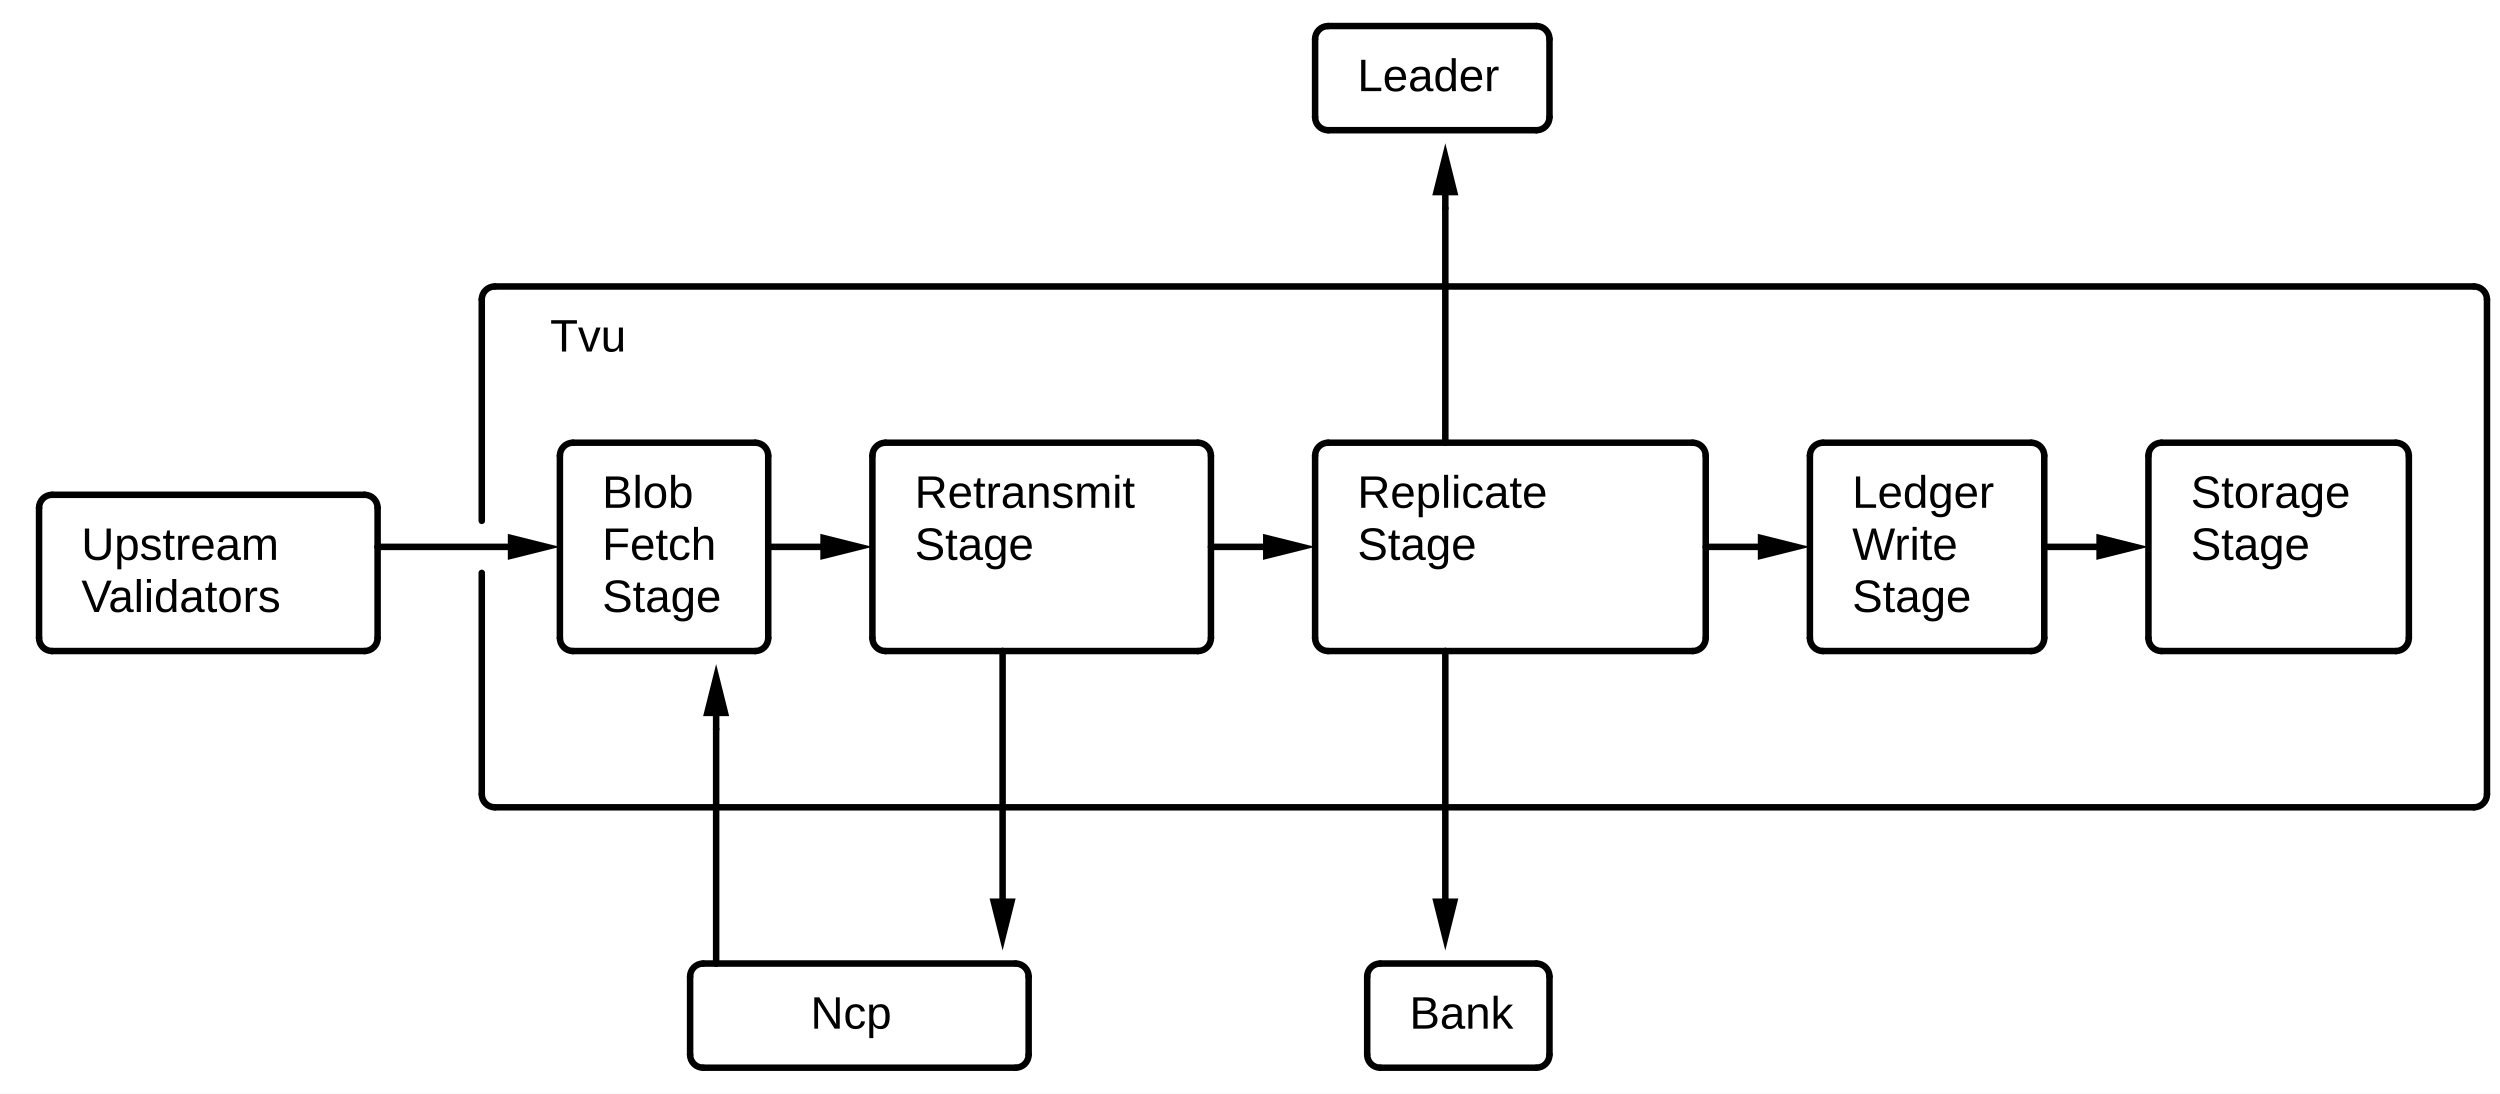
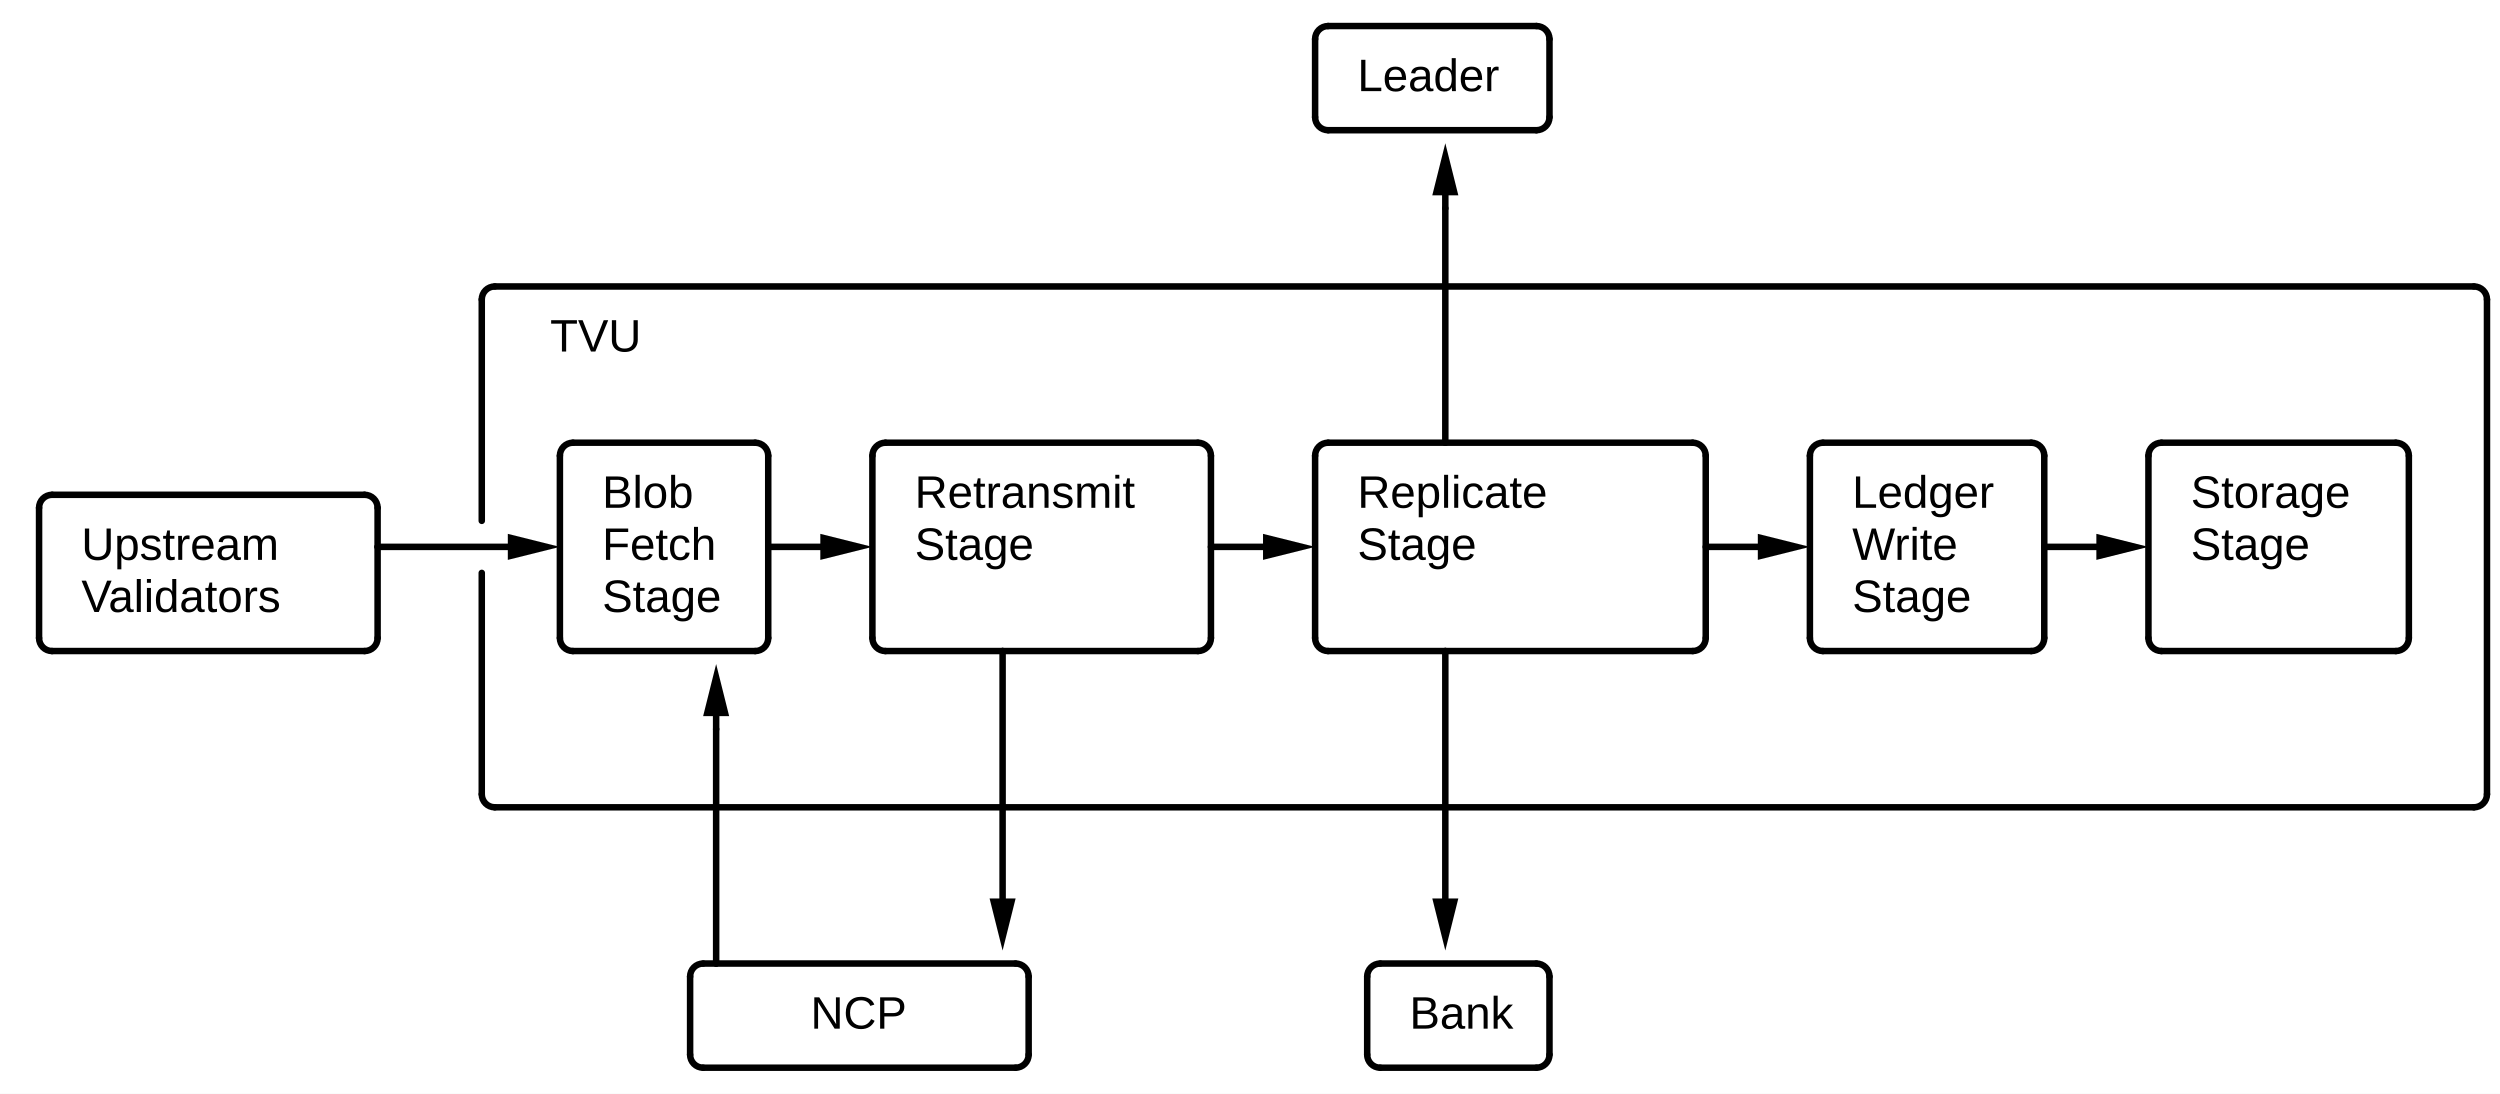
<svg xmlns="http://www.w3.org/2000/svg" class="bob" font-family="arial" font-size="14" height="336" width="768">
  <defs>
    <marker id="triangle" markerHeight="8" markerWidth="8" orient="auto" refX="4" refY="2" viewBox="0 0 8 4">
      <polygon fill="black" points="0,0 0,4 8,2 0,0" />
    </marker>
    <marker id="clear_triangle" markerHeight="10" markerWidth="10" orient="auto" refX="1" refY="7" viewBox="0 0 20 14">
      <polygon fill="none" points="2,2 2,12 18,7 2,2" stroke="black" stroke-width="2" />
    </marker>
    <marker id="circle" markerHeight="5" markerWidth="5" orient="auto" refX="10" refY="10" viewBox="0 0 20 20">
      <circle cx="10" cy="10" fill="black" r="8" />
    </marker>
    <marker id="square" markerHeight="5" markerWidth="5" orient="auto" refX="10" refY="10" viewBox="0 0 20 20">
      <rect fill="black" height="20" width="20" x="0" y="0" />
    </marker>
    <marker id="open_circle" markerHeight="10" markerWidth="10" orient="auto" refX="10" refY="10" viewBox="0 0 20 20">
      <circle cx="10" cy="10" fill="white" r="4" stroke="black" stroke-width="2" />
    </marker>
    <marker id="big_open_circle" markerHeight="20" markerWidth="20" orient="auto" refX="20" refY="20" viewBox="0 0 40 40">
      <circle cx="20" cy="20" fill="white" r="6" stroke="black" stroke-width="2" />
    </marker>
  </defs>
  <style type="text/css">

    line,path {
      stroke: black;
      stroke-width: 2;
      stroke-opacity: 1;
      fill-opacity: 1;
      stroke-linecap: round;
      stroke-linejoin: miter;
    }
    line.dashed {
        stroke-dasharray: 5;
    }
    circle.solid {
      fill:black;
      stroke: black;
      stroke-width: 2;
      stroke-opacity: 1;
      fill-opacity: 1;
      stroke-linecap: round;
      stroke-linejoin: miter;
    }
    circle.open {
      fill:none;
      stroke: black;
      stroke-width: 2;
      stroke-opacity: 1;
      fill-opacity: 1;
      stroke-linecap: round;
      stroke-linejoin: miter;
    }
    tspan.head{
        fill: none;
        stroke: none;
    }
    
</style>
  <rect fill="white" height="336" width="768" x="0" y="0" />
  <g>
    <line x1="12" x2="12" y1="156" y2="196" />
    <path d="M 12 196 A 4 4 0 0 0 16 200" fill="none" />
    <path d="M 16 152 A 4 4 0 0 0 12 156" fill="none" />
  </g>
  <g>
    <line x1="16" x2="112" y1="152" y2="152" />
    <path d="M 116 156 A 4 4 0 0 0 112 152" fill="none" />
  </g>
  <g>
    <line x1="16" x2="112" y1="200" y2="200" />
    <path d="M 112 200 A 4 4 0 0 0 116 196" fill="none" />
  </g>
  <g>
    <line x1="116" x2="116" y1="156" y2="168" />
    <line x1="116" x2="116" y1="168" y2="196" />
    <line marker-end="url(#triangle)" x1="116" x2="164" y1="168" y2="168" />
  </g>
  <g>
    <line x1="148" x2="148" y1="92" y2="160" />
    <path d="M 152 88 A 4 4 0 0 0 148 92" fill="none" />
  </g>
  <g>
    <line x1="148" x2="148" y1="176" y2="244" />
    <path d="M 148 244 A 4 4 0 0 0 152 248" fill="none" />
  </g>
  <g>
    <line x1="152" x2="444" y1="88" y2="88" />
    <line x1="444" x2="760" y1="88" y2="88" />
    <path d="M 764 92 A 4 4 0 0 0 760 88" fill="none" />
  </g>
  <g>
    <line x1="152" x2="220" y1="248" y2="248" />
    <line x1="220" x2="308" y1="248" y2="248" />
    <line x1="308" x2="444" y1="248" y2="248" />
    <line x1="444" x2="760" y1="248" y2="248" />
    <path d="M 760 248 A 4 4 0 0 0 764 244" fill="none" />
  </g>
  <g>
    <line x1="172" x2="172" y1="140" y2="196" />
    <path d="M 172 196 A 4 4 0 0 0 176 200" fill="none" />
    <path d="M 176 136 A 4 4 0 0 0 172 140" fill="none" />
  </g>
  <g>
    <line x1="176" x2="232" y1="136" y2="136" />
    <path d="M 236 140 A 4 4 0 0 0 232 136" fill="none" />
  </g>
  <g>
    <line x1="176" x2="232" y1="200" y2="200" />
    <path d="M 232 200 A 4 4 0 0 0 236 196" fill="none" />
  </g>
  <g>
    <line x1="212" x2="212" y1="300" y2="324" />
    <path d="M 212 324 A 4 4 0 0 0 216 328" fill="none" />
    <path d="M 216 296 A 4 4 0 0 0 212 300" fill="none" />
  </g>
  <g>
    <line x1="216" x2="312" y1="328" y2="328" />
    <path d="M 312 328 A 4 4 0 0 0 316 324" fill="none" />
  </g>
  <g>
    <line marker-end="url(#triangle)" x1="220" x2="220" y1="224" y2="212" />
    <line x1="220" x2="220" y1="224" y2="296" />
    <line x1="220" x2="216" y1="296" y2="296" />
    <line x1="220" x2="312" y1="296" y2="296" />
    <path d="M 316 300 A 4 4 0 0 0 312 296" fill="none" />
  </g>
  <g>
    <line x1="236" x2="236" y1="140" y2="196" />
  </g>
  <g>
    <line marker-end="url(#triangle)" x1="236" x2="260" y1="168" y2="168" />
  </g>
  <g>
    <line x1="268" x2="268" y1="140" y2="196" />
    <path d="M 268 196 A 4 4 0 0 0 272 200" fill="none" />
    <path d="M 272 136 A 4 4 0 0 0 268 140" fill="none" />
  </g>
  <g>
    <line x1="272" x2="368" y1="136" y2="136" />
    <path d="M 372 140 A 4 4 0 0 0 368 136" fill="none" />
  </g>
  <g>
    <line x1="272" x2="308" y1="200" y2="200" />
    <line marker-end="url(#triangle)" x1="308" x2="308" y1="200" y2="284" />
    <line x1="308" x2="368" y1="200" y2="200" />
    <path d="M 368 200 A 4 4 0 0 0 372 196" fill="none" />
  </g>
  <g>
    <line x1="316" x2="316" y1="300" y2="324" />
  </g>
  <g>
    <line x1="372" x2="372" y1="140" y2="196" />
  </g>
  <g>
    <line marker-end="url(#triangle)" x1="372" x2="396" y1="168" y2="168" />
  </g>
  <g>
    <line x1="404" x2="404" y1="12" y2="36" />
    <path d="M 404 36 A 4 4 0 0 0 408 40" fill="none" />
    <path d="M 408 8 A 4 4 0 0 0 404 12" fill="none" />
  </g>
  <g>
    <line x1="404" x2="404" y1="140" y2="196" />
    <path d="M 404 196 A 4 4 0 0 0 408 200" fill="none" />
    <path d="M 408 136 A 4 4 0 0 0 404 140" fill="none" />
  </g>
  <g>
    <line x1="408" x2="472" y1="8" y2="8" />
    <path d="M 476 12 A 4 4 0 0 0 472 8" fill="none" />
  </g>
  <g>
    <line x1="408" x2="472" y1="40" y2="40" />
    <path d="M 472 40 A 4 4 0 0 0 476 36" fill="none" />
  </g>
  <g>
    <line x1="408" x2="444" y1="136" y2="136" />
    <line x1="444" x2="444" y1="64" y2="136" />
    <line x1="444" x2="520" y1="136" y2="136" />
    <path d="M 524 140 A 4 4 0 0 0 520 136" fill="none" />
  </g>
  <g>
    <line x1="408" x2="444" y1="200" y2="200" />
    <line marker-end="url(#triangle)" x1="444" x2="444" y1="200" y2="284" />
    <line x1="444" x2="520" y1="200" y2="200" />
    <path d="M 520 200 A 4 4 0 0 0 524 196" fill="none" />
  </g>
  <g>
    <line x1="420" x2="420" y1="300" y2="324" />
    <path d="M 420 324 A 4 4 0 0 0 424 328" fill="none" />
    <path d="M 424 296 A 4 4 0 0 0 420 300" fill="none" />
  </g>
  <g>
    <line x1="424" x2="472" y1="296" y2="296" />
    <path d="M 476 300 A 4 4 0 0 0 472 296" fill="none" />
  </g>
  <g>
    <line x1="424" x2="472" y1="328" y2="328" />
    <path d="M 472 328 A 4 4 0 0 0 476 324" fill="none" />
  </g>
  <g>
    <line marker-end="url(#triangle)" x1="444" x2="444" y1="64" y2="52" />
  </g>
  <g>
    <line x1="476" x2="476" y1="12" y2="36" />
  </g>
  <g>
    <line x1="476" x2="476" y1="300" y2="324" />
  </g>
  <g>
    <line x1="524" x2="524" y1="140" y2="196" />
  </g>
  <g>
    <line marker-end="url(#triangle)" x1="524" x2="548" y1="168" y2="168" />
  </g>
  <g>
    <line x1="556" x2="556" y1="140" y2="196" />
    <path d="M 556 196 A 4 4 0 0 0 560 200" fill="none" />
    <path d="M 560 136 A 4 4 0 0 0 556 140" fill="none" />
  </g>
  <g>
    <line x1="560" x2="624" y1="136" y2="136" />
    <path d="M 628 140 A 4 4 0 0 0 624 136" fill="none" />
  </g>
  <g>
    <line x1="560" x2="624" y1="200" y2="200" />
    <path d="M 624 200 A 4 4 0 0 0 628 196" fill="none" />
  </g>
  <g>
    <line x1="628" x2="628" y1="140" y2="196" />
  </g>
  <g>
    <line marker-end="url(#triangle)" x1="628" x2="652" y1="168" y2="168" />
  </g>
  <g>
    <line x1="660" x2="660" y1="140" y2="196" />
    <path d="M 660 196 A 4 4 0 0 0 664 200" fill="none" />
    <path d="M 664 136 A 4 4 0 0 0 660 140" fill="none" />
  </g>
  <g>
    <line x1="664" x2="736" y1="136" y2="136" />
    <path d="M 740 140 A 4 4 0 0 0 736 136" fill="none" />
  </g>
  <g>
    <line x1="664" x2="736" y1="200" y2="200" />
    <path d="M 736 200 A 4 4 0 0 0 740 196" fill="none" />
  </g>
  <g>
    <line x1="740" x2="740" y1="140" y2="196" />
  </g>
  <g>
    <line x1="764" x2="764" y1="92" y2="244" />
  </g>
  <g>
    <text x="25" y="172">
Upstream
</text>
  </g>
  <g>
    <text x="25" y="188">
Validators
</text>
  </g>
  <g>
    <text x="169" y="108">
- Tvu
+ TVU
</text>
  </g>
  <g>
    <text x="185" y="156">
Blob
</text>
  </g>
  <g>
    <text x="185" y="172">
Fetch
</text>
  </g>
  <g>
    <text x="185" y="188">
Stage
</text>
  </g>
  <g>
    <text x="249" y="316">
- Ncp
+ NCP
</text>
  </g>
  <g>
    <text x="281" y="156">
Retransmit
</text>
  </g>
  <g>
    <text x="281" y="172">
Stage
</text>
  </g>
  <g>
    <text x="417" y="28">
Leader
</text>
  </g>
  <g>
    <text x="417" y="156">
Replicate
</text>
  </g>
  <g>
    <text x="417" y="172">
Stage
</text>
  </g>
  <g>
    <text x="433" y="316">
Bank
</text>
  </g>
  <g>
    <text x="569" y="156">
Ledger
</text>
  </g>
  <g>
    <text x="569" y="172">
Write
</text>
  </g>
  <g>
    <text x="569" y="188">
Stage
</text>
  </g>
  <g>
    <text x="673" y="156">
Storage
</text>
  </g>
  <g>
    <text x="673" y="172">
Stage
</text>
  </g>
</svg>
